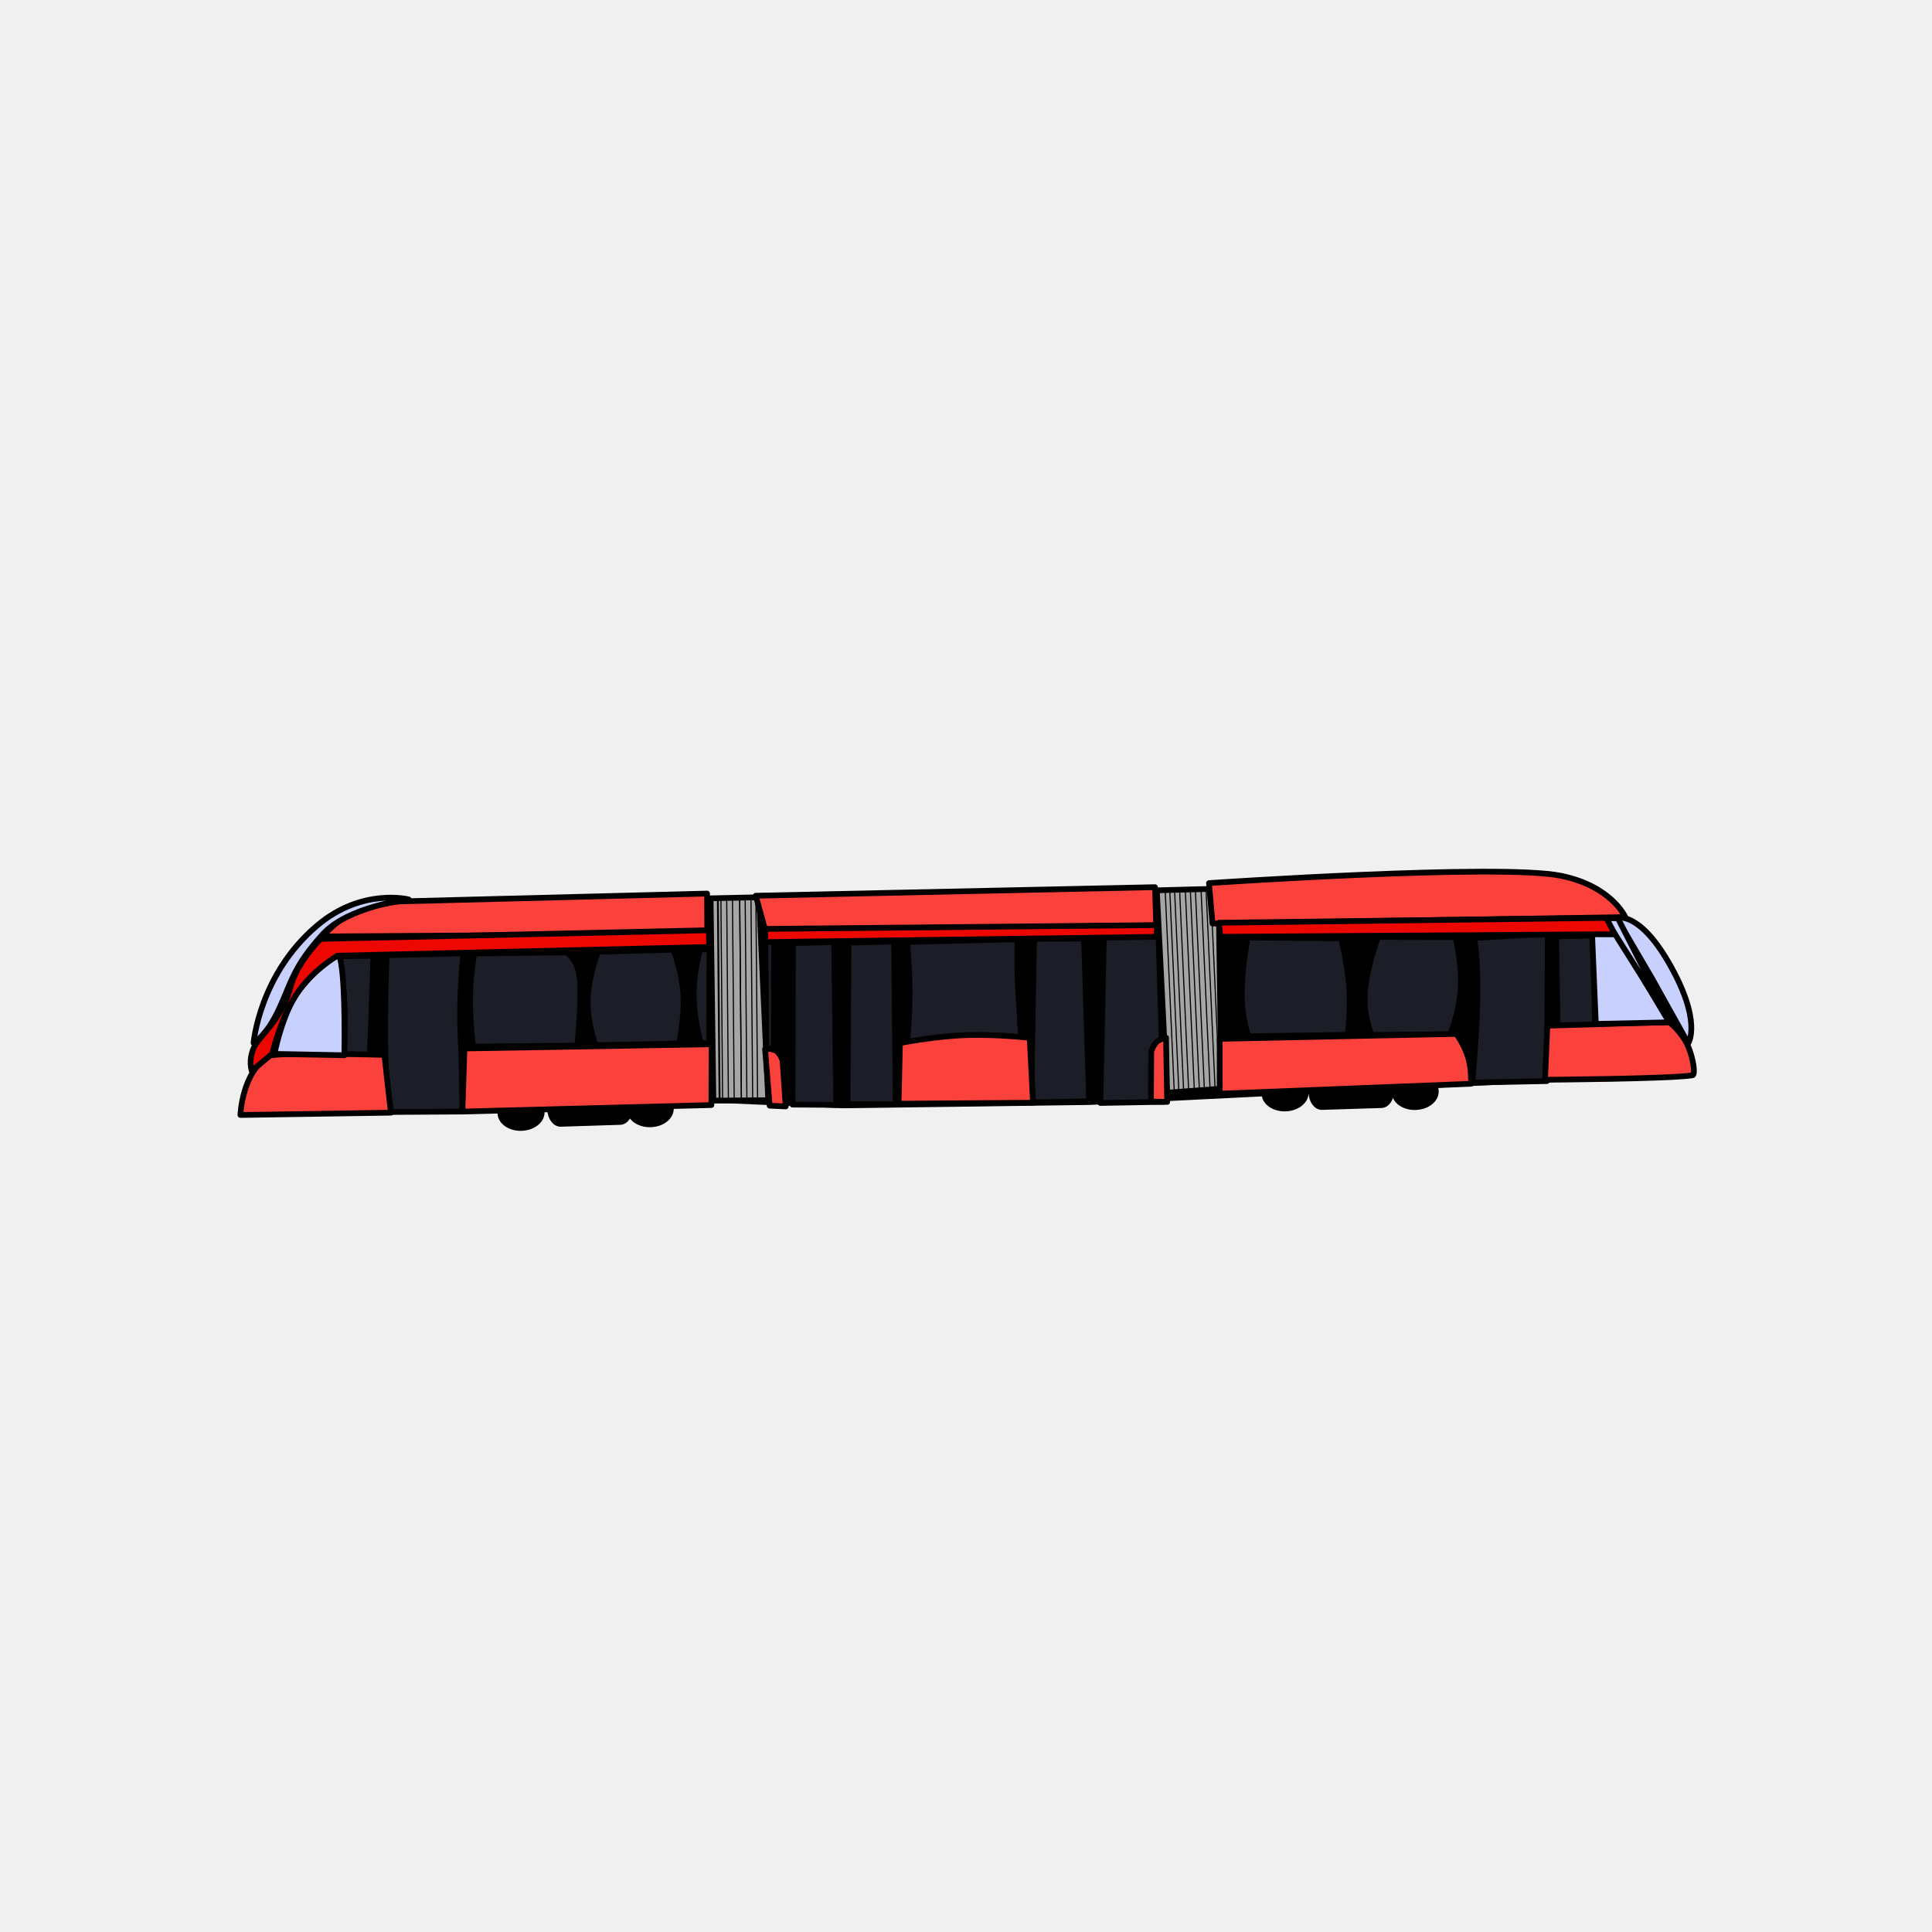
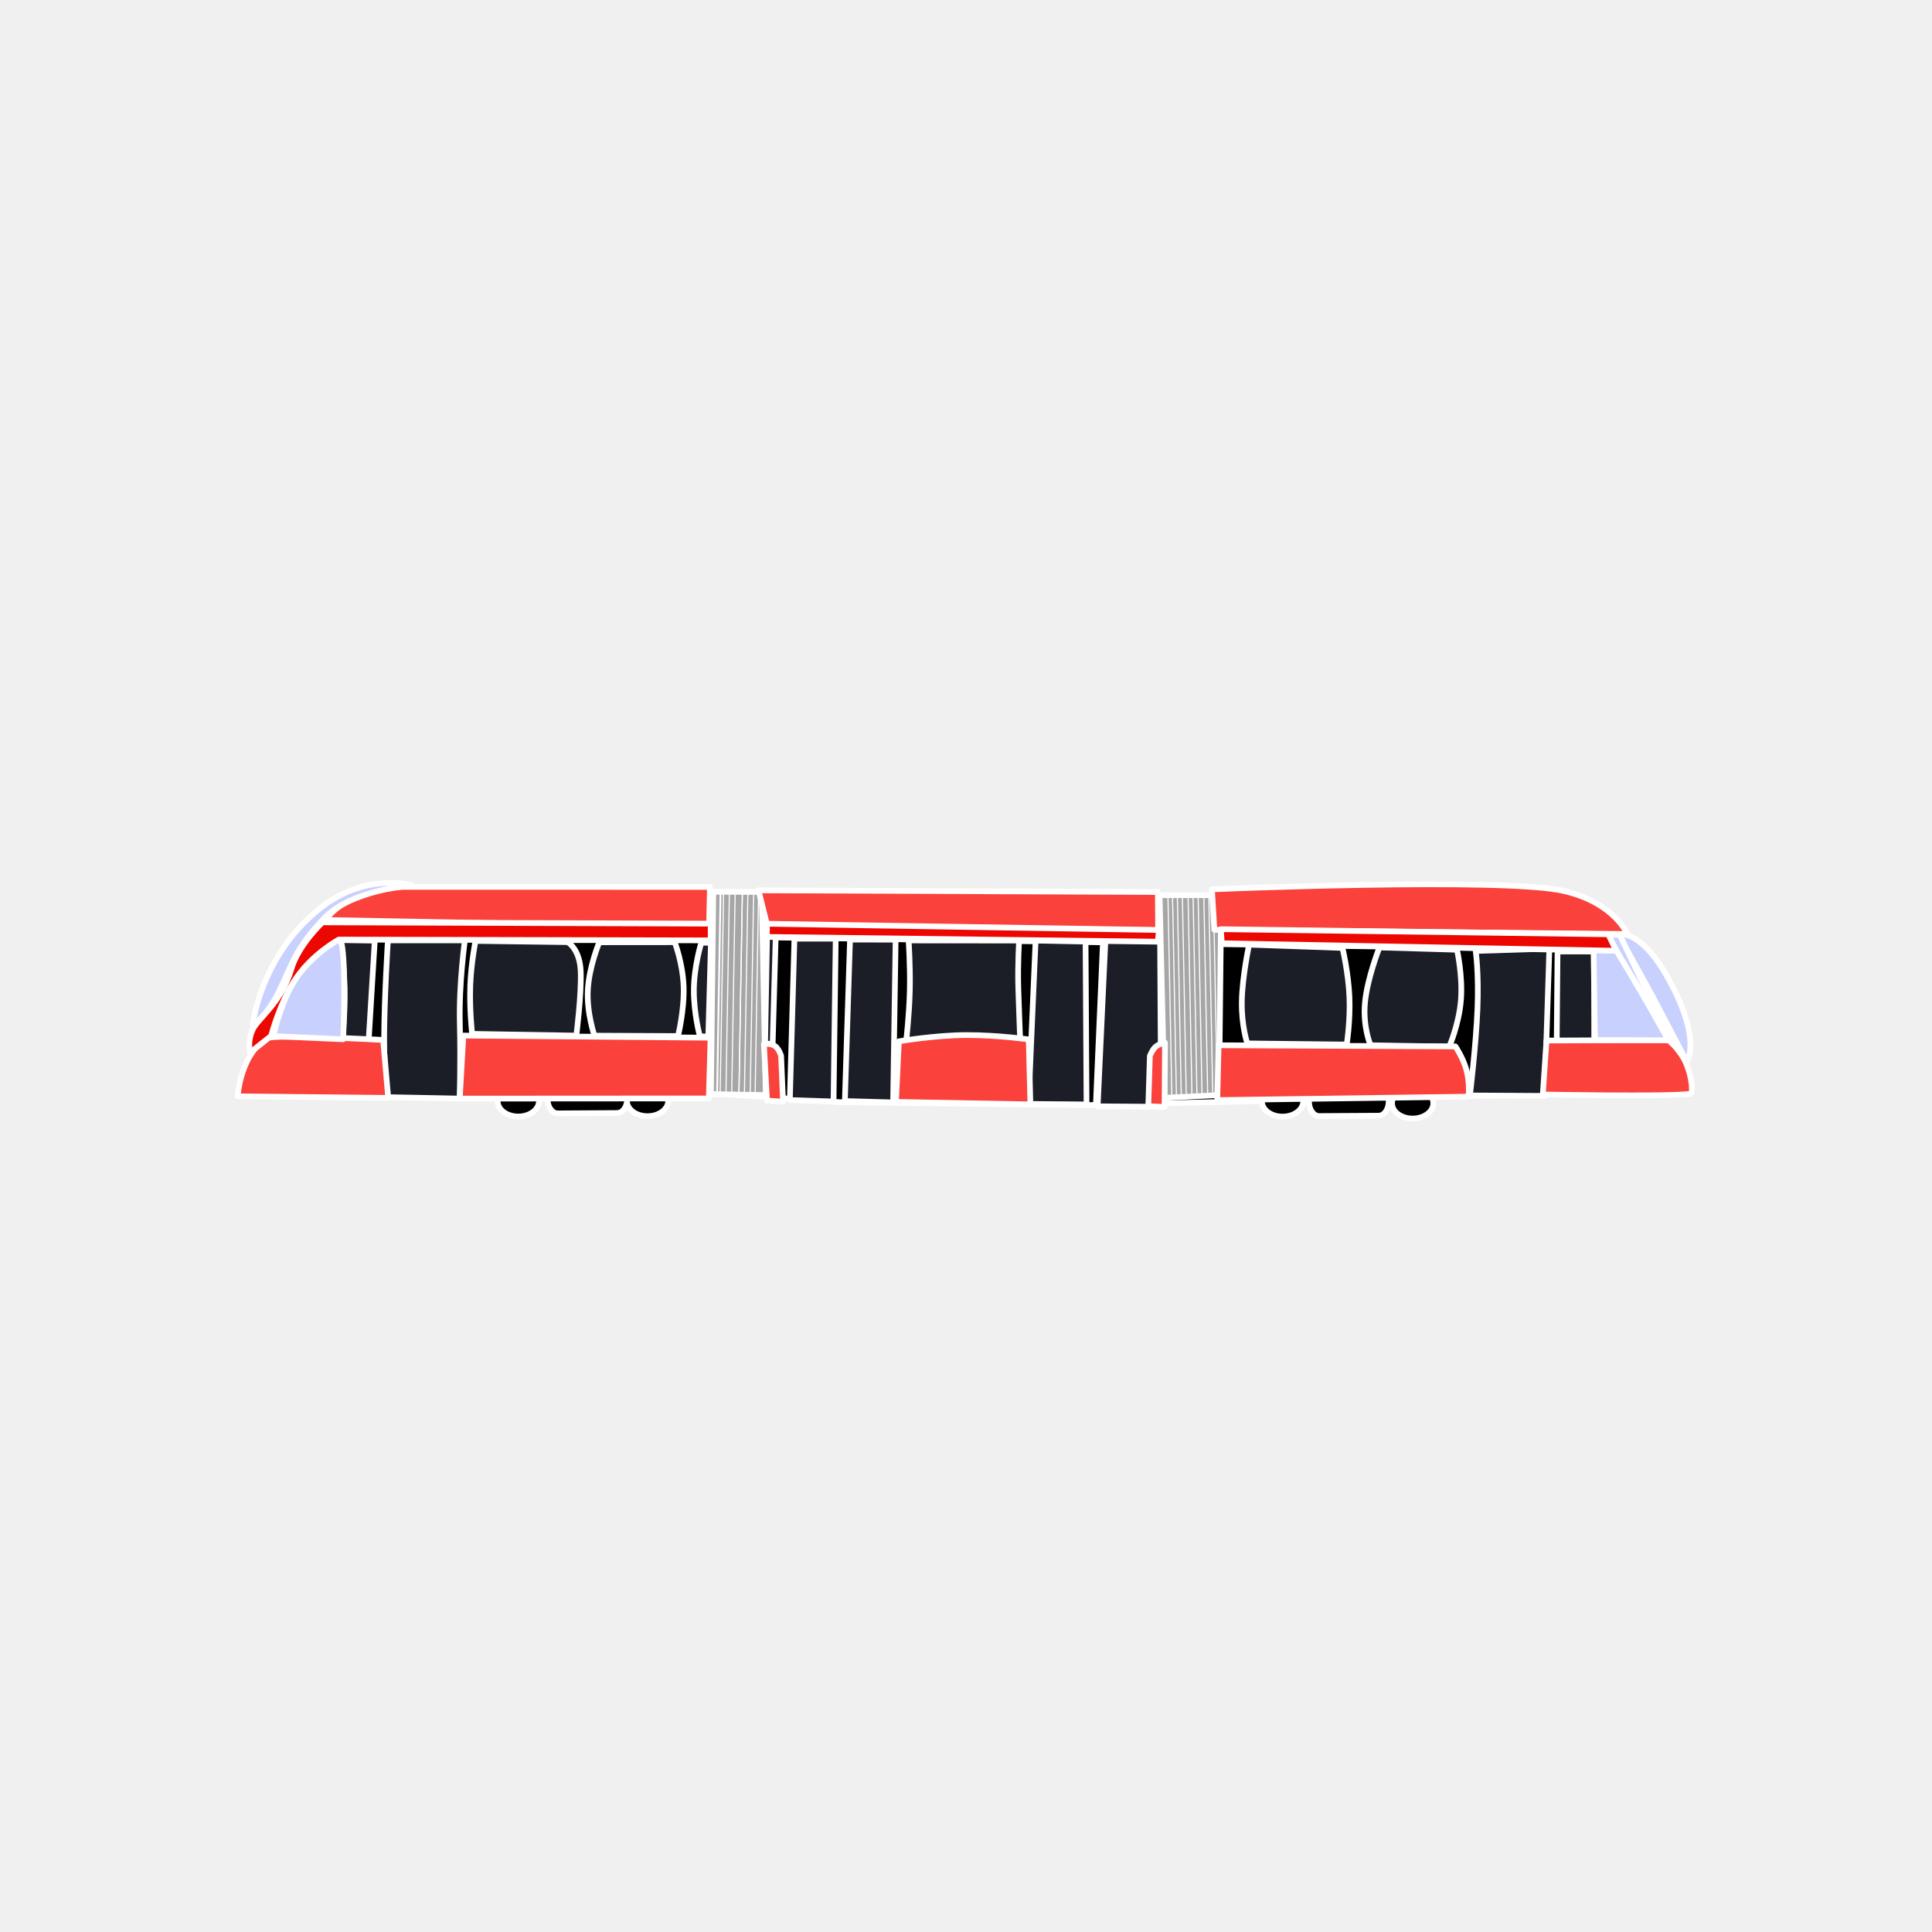
<svg xmlns="http://www.w3.org/2000/svg" xmlns:ns1="http://vectornator.io" height="100%" stroke-miterlimit="10" style="fill-rule:nonzero;clip-rule:evenodd;stroke-linecap:round;stroke-linejoin:round;" version="1.1" viewBox="0 0 1024 1024" width="100%" xml:space="preserve">
  <defs />
  <g id="레이어-8" ns1:layerName="레이어 8">
-     <path d="M178.675 501.957L182.377 574.33L446.468 585.89L577.175 584.126L849.921 570.635L842.17 494.9L178.675 501.957Z" fill="#000000" fill-rule="evenodd" opacity="1" stroke="#000000" stroke-linecap="round" stroke-linejoin="round" stroke-width="3.03" />
-     <path d="M265.218 590.086C265.077 585.609 269.861 581.824 275.904 581.633C281.947 581.442 286.961 584.917 287.102 589.394C287.244 593.872 282.46 597.657 276.417 597.848C270.373 598.039 265.36 594.564 265.218 590.086Z" fill="#000000" fill-rule="evenodd" opacity="1" stroke="#000000" stroke-linecap="round" stroke-linejoin="round" stroke-width="3.03" />
-     <path d="M333.697 588.158C333.556 583.68 338.34 579.896 344.383 579.705C350.426 579.514 355.44 582.988 355.581 587.466C355.723 591.944 350.939 595.728 344.896 595.919C338.852 596.11 333.839 592.635 333.697 588.158Z" fill="#000000" fill-rule="evenodd" opacity="1" stroke="#000000" stroke-linecap="round" stroke-linejoin="round" stroke-width="3.03" />
-     <path d="M670.178 579.771C670.037 575.293 674.821 571.509 680.864 571.318C686.907 571.127 691.921 574.602 692.062 579.079C692.204 583.557 687.42 587.341 681.376 587.532C675.333 587.723 670.32 584.248 670.178 579.771Z" fill="#000000" fill-rule="evenodd" opacity="1" stroke="#000000" stroke-linecap="round" stroke-linejoin="round" stroke-width="3.03" />
-     <path d="M739.134 579.036C738.993 574.558 743.777 570.774 749.82 570.583C755.863 570.392 760.877 573.866 761.018 578.344C761.16 582.822 756.375 586.606 750.332 586.797C744.289 586.988 739.276 583.513 739.134 579.036Z" fill="#000000" fill-rule="evenodd" opacity="1" stroke="#000000" stroke-linecap="round" stroke-linejoin="round" stroke-width="3.03" />
-     <path d="M700.257 571.547L731.72 570.553C734.691 570.459 737.207 573.783 737.339 577.978L737.339 577.978C737.472 582.173 735.171 585.65 732.2 585.744L700.737 586.739C697.766 586.832 695.25 583.508 695.117 579.313L695.117 579.313C694.984 575.118 697.285 571.641 700.257 571.547Z" fill="#000000" fill-rule="evenodd" opacity="1" stroke="#000000" stroke-linecap="round" stroke-linejoin="round" stroke-width="3.03" />
-     <path d="M296.762 580.465L328.225 579.471C331.196 579.377 333.712 582.701 333.845 586.896L333.845 586.896C333.977 591.091 331.676 594.568 328.705 594.662L297.242 595.657C294.271 595.75 291.755 592.426 291.622 588.231L291.622 588.231C291.49 584.036 293.791 580.559 296.762 580.465Z" fill="#000000" fill-rule="evenodd" opacity="1" stroke="#000000" stroke-linecap="round" stroke-linejoin="round" stroke-width="3.03" />
+     <path d="M179.509 493.411L181.356 565.855L445.065 584.173L575.774 585.755L848.777 579.252L842.967 503.343L179.509 493.411Z" fill="#000000" fill-rule="evenodd" opacity="1" stroke="#ffffff" stroke-linecap="round" stroke-linejoin="round" stroke-width="3.03" />
+     <path d="M263.767 583.727C263.741 579.247 268.62 575.586 274.666 575.55C280.712 575.514 285.635 579.116 285.662 583.595C285.689 588.075 280.809 591.736 274.763 591.772C268.717 591.808 263.794 588.206 263.767 583.727Z" fill="#000000" fill-rule="evenodd" opacity="1" stroke="#ffffff" stroke-linecap="round" stroke-linejoin="round" stroke-width="3.03" />
+     <path d="M332.273 583.552C332.247 579.072 337.126 575.411 343.172 575.375C349.218 575.339 354.141 578.941 354.168 583.421C354.195 587.901 349.315 591.561 343.269 591.598C337.223 591.634 332.3 588.032 332.273 583.552Z" fill="#000000" fill-rule="evenodd" opacity="1" stroke="#ffffff" stroke-linecap="round" stroke-linejoin="round" stroke-width="3.03" />
+     <path d="M668.859 583.783C668.832 579.303 673.711 575.642 679.757 575.606C685.803 575.57 690.726 579.172 690.753 583.652C690.78 588.131 685.901 591.792 679.855 591.828C673.809 591.865 668.886 588.262 668.859 583.783Z" fill="#000000" fill-rule="evenodd" opacity="1" stroke="#ffffff" stroke-linecap="round" stroke-linejoin="round" stroke-width="3.03" />
+     <path d="M737.811 584.813C737.784 580.334 742.664 576.673 748.71 576.636C754.756 576.6 759.679 580.202 759.705 584.682C759.732 589.162 754.853 592.823 748.807 592.859C742.761 592.895 737.838 589.293 737.811 584.813Z" fill="#000000" fill-rule="evenodd" opacity="1" stroke="#ffffff" stroke-linecap="round" stroke-linejoin="round" stroke-width="3.03" />
+     <path d="M699.138 576.332L730.616 576.143C733.588 576.125 736.019 579.513 736.044 583.71L736.044 583.71C736.069 587.907 733.679 591.324 730.707 591.342L699.229 591.531C696.256 591.548 693.826 588.16 693.801 583.963L693.801 583.963C693.776 579.766 696.165 576.35 699.138 576.332Z" fill="#000000" fill-rule="evenodd" opacity="1" stroke="#ffffff" stroke-linecap="round" stroke-linejoin="round" stroke-width="3.03" />
+     <path d="M295.547 574.916L327.025 574.728C329.998 574.71 332.428 578.098 332.453 582.295L332.453 582.295C332.478 586.492 330.089 589.909 327.116 589.926L295.638 590.115C292.666 590.133 290.235 586.745 290.21 582.548L290.21 582.548C290.185 578.351 292.575 574.934 295.547 574.916Z" fill="#000000" fill-rule="evenodd" opacity="1" stroke="#ffffff" stroke-linecap="round" stroke-linejoin="round" stroke-width="3.03" />
  </g>
  <g id="레이어-6" ns1:layerName="레이어 6">
-     <path d="M376.633 476.124L402.309 475.558L407.192 583.141L378.123 583.353L376.633 476.124Z" fill="#a6a6a6" fill-rule="evenodd" opacity="1" stroke="#000000" stroke-linecap="round" stroke-linejoin="round" stroke-width="3.03" />
-     <path d="M613.146 471.884L645.821 471.031L647.374 576.995L618.513 579.165L613.146 471.884Z" fill="#a6a6a6" fill-rule="evenodd" opacity="1" stroke="#000000" stroke-linecap="round" stroke-linejoin="round" stroke-width="3.03" />
-     <path d="M382.1 477.27L383.001 583.457" fill="#a6a6a6" fill-rule="evenodd" opacity="1" stroke="#000000" stroke-linecap="round" stroke-linejoin="round" stroke-width="0.597" />
-     <path d="M380.293 477.127L381.193 583.314" fill="#a6a6a6" fill-rule="evenodd" opacity="1" stroke="#000000" stroke-linecap="round" stroke-linejoin="round" stroke-width="0.597" />
-     <path d="M380.68 476.714L381.581 582.901" fill="#a6a6a6" fill-rule="evenodd" opacity="1" stroke="#000000" stroke-linecap="round" stroke-linejoin="round" stroke-width="0.597" />
-     <path d="M617.576 472.022L622.366 578.105" fill="#a6a6a6" fill-rule="evenodd" opacity="1" stroke="#000000" stroke-linecap="round" stroke-linejoin="round" stroke-width="0.597" />
-     <path d="M620.023 472.408L624.813 578.491" fill="#a6a6a6" fill-rule="evenodd" opacity="1" stroke="#000000" stroke-linecap="round" stroke-linejoin="round" stroke-width="0.597" />
-     <path d="M622.564 472.096L627.353 578.179" fill="#a6a6a6" fill-rule="evenodd" opacity="1" stroke="#000000" stroke-linecap="round" stroke-linejoin="round" stroke-width="0.597" />
-     <path d="M625.227 472.012L630.017 578.095" fill="#a6a6a6" fill-rule="evenodd" opacity="1" stroke="#000000" stroke-linecap="round" stroke-linejoin="round" stroke-width="0.597" />
-     <path d="M628.228 471.569L633.018 577.652" fill="#a6a6a6" fill-rule="evenodd" opacity="1" stroke="#000000" stroke-linecap="round" stroke-linejoin="round" stroke-width="0.597" />
-     <path d="M630.895 471.601L635.685 577.684" fill="#a6a6a6" fill-rule="evenodd" opacity="1" stroke="#000000" stroke-linecap="round" stroke-linejoin="round" stroke-width="0.597" />
-     <path d="M633.552 471.285L638.342 577.368" fill="#a6a6a6" fill-rule="evenodd" opacity="1" stroke="#000000" stroke-linecap="round" stroke-linejoin="round" stroke-width="0.597" />
-     <path d="M636.556 470.958L641.346 577.041" fill="#a6a6a6" fill-rule="evenodd" opacity="1" stroke="#000000" stroke-linecap="round" stroke-linejoin="round" stroke-width="0.597" />
-     <path d="M639.224 470.99L644.014 577.073" fill="#a6a6a6" fill-rule="evenodd" opacity="1" stroke="#000000" stroke-linecap="round" stroke-linejoin="round" stroke-width="0.597" />
-     <path d="M641.656 470.913L646.446 576.996" fill="#a6a6a6" fill-rule="evenodd" opacity="1" stroke="#000000" stroke-linecap="round" stroke-linejoin="round" stroke-width="0.597" />
-     <path d="M385.172 477.327L386.072 583.514" fill="#a6a6a6" fill-rule="evenodd" opacity="1" stroke="#000000" stroke-linecap="round" stroke-linejoin="round" stroke-width="0.597" />
-     <path d="M388.234 477.076L389.134 583.264" fill="#a6a6a6" fill-rule="evenodd" opacity="1" stroke="#000000" stroke-linecap="round" stroke-linejoin="round" stroke-width="0.597" />
-     <path d="M392.058 476.649L392.958 582.836" fill="#a6a6a6" fill-rule="evenodd" opacity="1" stroke="#000000" stroke-linecap="round" stroke-linejoin="round" stroke-width="0.597" />
-     <path d="M392.058 476.649L392.958 582.836" fill="#a6a6a6" fill-rule="evenodd" opacity="1" stroke="#000000" stroke-linecap="round" stroke-linejoin="round" stroke-width="0.597" />
-     <path d="M394.961 476.25L395.862 582.437" fill="#a6a6a6" fill-rule="evenodd" opacity="1" stroke="#000000" stroke-linecap="round" stroke-linejoin="round" stroke-width="0.597" />
-     <path d="M398.028 476.153L398.928 582.34" fill="#a6a6a6" fill-rule="evenodd" opacity="1" stroke="#000000" stroke-linecap="round" stroke-linejoin="round" stroke-width="0.597" />
-     <path d="M400.635 476.071L401.535 582.258" fill="#a6a6a6" fill-rule="evenodd" opacity="1" stroke="#000000" stroke-linecap="round" stroke-linejoin="round" stroke-width="0.597" />
+     <path d="M378.063 472.654L403.746 472.746L405.872 580.418L376.807 579.886L378.063 472.654Z" fill="#a6a6a6" fill-rule="evenodd" opacity="1" stroke="#ffffff" stroke-linecap="round" stroke-linejoin="round" stroke-width="3.03" />
+     <path d="M614.607 474.471L647.294 474.455L646.133 580.424L617.226 581.855L614.607 474.471Z" fill="#a6a6a6" fill-rule="evenodd" opacity="1" stroke="#ffffff" stroke-linecap="round" stroke-linejoin="round" stroke-width="3.03" />
+     <path d="M383.5 473.94L381.681 580.116" fill="#a6a6a6" fill-rule="evenodd" opacity="1" stroke="#ffffff" stroke-linecap="round" stroke-linejoin="round" stroke-width="0.597" />
+     <path d="M381.696 473.751L379.878 579.926" fill="#a6a6a6" fill-rule="evenodd" opacity="1" stroke="#ffffff" stroke-linecap="round" stroke-linejoin="round" stroke-width="0.597" />
+     <path d="M382.094 473.348L380.276 579.523" fill="#a6a6a6" fill-rule="evenodd" opacity="1" stroke="#ffffff" stroke-linecap="round" stroke-linejoin="round" stroke-width="0.597" />
+     <path d="M619.032 474.722L621.104 580.893" fill="#a6a6a6" fill-rule="evenodd" opacity="1" stroke="#ffffff" stroke-linecap="round" stroke-linejoin="round" stroke-width="0.597" />
+     <path d="M621.468 475.171L623.541 581.342" fill="#a6a6a6" fill-rule="evenodd" opacity="1" stroke="#ffffff" stroke-linecap="round" stroke-linejoin="round" stroke-width="0.597" />
+     <path d="M624.016 474.924L626.089 581.095" fill="#a6a6a6" fill-rule="evenodd" opacity="1" stroke="#ffffff" stroke-linecap="round" stroke-linejoin="round" stroke-width="0.597" />
+     <path d="M626.682 474.908L628.754 581.079" fill="#a6a6a6" fill-rule="evenodd" opacity="1" stroke="#ffffff" stroke-linecap="round" stroke-linejoin="round" stroke-width="0.597" />
+     <path d="M629.692 474.543L631.765 580.713" fill="#a6a6a6" fill-rule="evenodd" opacity="1" stroke="#ffffff" stroke-linecap="round" stroke-linejoin="round" stroke-width="0.597" />
+     <path d="M632.358 474.643L634.431 580.813" fill="#a6a6a6" fill-rule="evenodd" opacity="1" stroke="#ffffff" stroke-linecap="round" stroke-linejoin="round" stroke-width="0.597" />
+     <path d="M635.022 474.395L637.094 580.566" fill="#a6a6a6" fill-rule="evenodd" opacity="1" stroke="#ffffff" stroke-linecap="round" stroke-linejoin="round" stroke-width="0.597" />
+     <path d="M638.034 474.145L640.106 580.316" fill="#a6a6a6" fill-rule="evenodd" opacity="1" stroke="#ffffff" stroke-linecap="round" stroke-linejoin="round" stroke-width="0.597" />
+     <path d="M640.699 474.245L642.772 580.416" fill="#a6a6a6" fill-rule="evenodd" opacity="1" stroke="#ffffff" stroke-linecap="round" stroke-linejoin="round" stroke-width="0.597" />
+     <path d="M643.133 474.23L645.205 580.401" fill="#a6a6a6" fill-rule="evenodd" opacity="1" stroke="#ffffff" stroke-linecap="round" stroke-linejoin="round" stroke-width="0.597" />
+     <path d="M386.569 474.075L384.75 580.251" fill="#a6a6a6" fill-rule="evenodd" opacity="1" stroke="#ffffff" stroke-linecap="round" stroke-linejoin="round" stroke-width="0.597" />
+     <path d="M389.636 473.903L387.817 580.079" fill="#a6a6a6" fill-rule="evenodd" opacity="1" stroke="#ffffff" stroke-linecap="round" stroke-linejoin="round" stroke-width="0.597" />
+     <path d="M393.469 473.574L391.651 579.749" fill="#a6a6a6" fill-rule="evenodd" opacity="1" stroke="#ffffff" stroke-linecap="round" stroke-linejoin="round" stroke-width="0.597" />
+     <path d="M393.469 473.574L391.651 579.749" fill="#a6a6a6" fill-rule="evenodd" opacity="1" stroke="#ffffff" stroke-linecap="round" stroke-linejoin="round" stroke-width="0.597" />
+     <path d="M396.382 473.249L394.564 579.425" fill="#a6a6a6" fill-rule="evenodd" opacity="1" stroke="#ffffff" stroke-linecap="round" stroke-linejoin="round" stroke-width="0.597" />
+     <path d="M399.451 473.231L397.632 579.406" fill="#a6a6a6" fill-rule="evenodd" opacity="1" stroke="#ffffff" stroke-linecap="round" stroke-linejoin="round" stroke-width="0.597" />
+     <path d="M402.059 473.215L400.24 579.391" fill="#a6a6a6" fill-rule="evenodd" opacity="1" stroke="#ffffff" stroke-linecap="round" stroke-linejoin="round" stroke-width="0.597" />
  </g>
  <g id="레이어-7" ns1:layerName="레이어 7">
-     <path d="M179.707 506.798C179.707 506.798 181.975 519.409 182.619 532.46C183.262 545.511 182.088 559.486 182.088 559.486L196.049 559.628L197.93 506.604L179.707 506.798Z" fill="#1c1e27" fill-rule="evenodd" opacity="1" stroke="#000000" stroke-linecap="round" stroke-linejoin="round" stroke-width="3.03" />
-     <path d="M204.884 506.297C204.884 506.297 203.748 536.832 204.218 557.603C204.688 578.374 206.763 589.381 206.763 589.381L245.019 589.148C245.019 589.148 245.181 570.392 244.123 549.445C243.037 527.967 245.676 505.255 245.676 505.255L204.884 506.297Z" fill="#1c1e27" fill-rule="evenodd" opacity="1" stroke="#000000" stroke-linecap="round" stroke-linejoin="round" stroke-width="3.03" />
-     <path d="M251.304 505.39C251.304 505.39 249.271 516.921 249.135 529.247C248.999 541.573 250.76 554.694 250.76 554.694L306.024 554.202C306.024 554.202 308.236 532.323 307.468 520.181C306.7 508.039 300.153 504.782 300.153 504.782L251.304 505.39Z" fill="#1c1e27" fill-rule="evenodd" opacity="1" stroke="#000000" stroke-linecap="round" stroke-linejoin="round" stroke-width="3.03" />
-     <path d="M316.902 504.424C316.902 504.424 311.813 517.494 311.495 529.884C311.176 542.275 315.628 553.985 315.628 553.985L359.885 553.067C359.885 553.067 362.954 539.199 362.2 526.773C361.447 514.348 356.87 503.365 356.87 503.365L316.902 504.424Z" fill="#1c1e27" fill-rule="evenodd" opacity="1" stroke="#000000" stroke-linecap="round" stroke-linejoin="round" stroke-width="3.03" />
-     <path d="M376.073 503.211L370.978 503.23C370.978 503.23 367.377 516.014 367.669 528.602C367.96 541.19 371.486 552.895 371.486 552.895L375.947 552.966L376.073 503.211Z" fill="#1c1e27" fill-rule="evenodd" opacity="1" stroke="#000000" stroke-linecap="round" stroke-linejoin="round" stroke-width="3.03" />
-     <path d="M406.14 555.964L405.726 499.167L410.308 499.148L410.154 555.837L406.14 555.964Z" fill="#1c1e27" fill-rule="evenodd" opacity="1" stroke="#000000" stroke-linecap="round" stroke-linejoin="round" stroke-width="3.03" />
-     <path d="M420.256 499.862L420.016 585.463L443.19 585.606L442.135 499.33L420.256 499.862Z" fill="#1c1e27" fill-rule="evenodd" opacity="1" stroke="#000000" stroke-linecap="round" stroke-linejoin="round" stroke-width="3.03" />
-     <path d="M449.727 499.617L449.179 585.228L474.771 585.295L473.89 499.013L449.727 499.617Z" fill="#1c1e27" fill-rule="evenodd" opacity="1" stroke="#000000" stroke-linecap="round" stroke-linejoin="round" stroke-width="3.03" />
-     <path d="M480.89 552.156L541.258 550.754C541.258 550.754 540.257 536.007 539.55 523.127C538.843 510.246 539.344 497.814 539.344 497.814L480.765 499.263C480.765 499.263 482.065 512.44 482.097 525.663C482.128 538.886 480.89 552.156 480.89 552.156Z" fill="#1c1e27" fill-rule="evenodd" opacity="1" stroke="#000000" stroke-linecap="round" stroke-linejoin="round" stroke-width="3.03" />
-     <path d="M548.062 497.604L546.524 584.267L577.283 583.74L574.554 497.463L548.062 497.604Z" fill="#1c1e27" fill-rule="evenodd" opacity="1" stroke="#000000" stroke-linecap="round" stroke-linejoin="round" stroke-width="3.03" />
-     <path d="M583.772 497.218L582.234 583.88L612.994 583.354L610.265 497.077L583.772 497.218Z" fill="#1c1e27" fill-rule="evenodd" opacity="1" stroke="#000000" stroke-linecap="round" stroke-linejoin="round" stroke-width="3.03" />
-     <path d="M585.066 495.774L583.198 584.591L616.819 583.985L614.023 495.573L585.066 495.774Z" fill="#1c1e27" fill-rule="evenodd" opacity="1" stroke="#000000" stroke-linecap="round" stroke-linejoin="round" stroke-width="3.03" />
-     <path d="M661.245 496.875C661.245 496.875 658.049 513.927 658.149 527.019C658.249 540.111 661.647 549.242 661.647 549.242L714.315 548.481C714.315 548.481 715.992 535.877 715.106 523.092C714.22 510.306 710.77 497.339 710.77 497.339L661.245 496.875Z" fill="#1c1e27" fill-rule="evenodd" opacity="1" stroke="#000000" stroke-linecap="round" stroke-linejoin="round" stroke-width="3.03" />
-     <path d="M730.333 496.585C730.333 496.585 724.256 513.165 723.417 526.156C722.578 539.147 726.977 548.549 726.977 548.549L768.693 548.178C768.693 548.178 773.535 536.211 774.229 523.351C774.924 510.491 771.47 496.738 771.47 496.738L730.333 496.585Z" fill="#1c1e27" fill-rule="evenodd" opacity="1" stroke="#000000" stroke-linecap="round" stroke-linejoin="round" stroke-width="3.03" />
-     <path d="M781.387 497.133C781.387 497.133 783.389 508.652 783.116 527.816C782.843 546.98 780.294 573.788 780.294 573.788L819.876 573.003L820.39 494.898L781.387 497.133Z" fill="#1c1e27" fill-rule="evenodd" opacity="1" stroke="#000000" stroke-linecap="round" stroke-linejoin="round" stroke-width="3.03" />
-     <path d="M824.761 496.314L825.551 544.191L845.418 543.609L844.233 495.837L824.761 496.314Z" fill="#1c1e27" fill-rule="evenodd" opacity="1" stroke="#000000" stroke-linecap="round" stroke-linejoin="round" stroke-width="3.03" />
+     <path d="M180.416 498.276C180.416 498.276 182.361 510.942 182.67 524.005C182.979 537.068 181.448 551.008 181.448 551.008L195.4 551.507L198.638 498.549L180.416 498.276Z" fill="#1c1e27" fill-rule="evenodd" opacity="1" stroke="#ffffff" stroke-linecap="round" stroke-linejoin="round" stroke-width="3.03" />
+     <path d="M205.598 498.42C205.598 498.42 203.681 528.916 203.619 549.693C203.557 570.469 205.349 581.525 205.349 581.525L243.598 582.271C243.598 582.271 244.241 563.526 243.719 542.559C243.184 521.06 246.404 498.423 246.404 498.423L205.598 498.42Z" fill="#1c1e27" fill-rule="evenodd" opacity="1" stroke="#ffffff" stroke-linecap="round" stroke-linejoin="round" stroke-width="3.03" />
+     <path d="M252.026 498.702C252.026 498.702 249.698 510.177 249.247 522.495C248.796 534.814 250.22 547.976 250.22 547.976L305.478 548.899C305.478 548.899 308.25 527.083 307.793 514.926C307.336 502.769 300.875 499.345 300.875 499.345L252.026 498.702Z" fill="#1c1e27" fill-rule="evenodd" opacity="1" stroke="#ffffff" stroke-linecap="round" stroke-linejoin="round" stroke-width="3.03" />
+     <path d="M317.627 499.416C317.627 499.416 312.206 512.351 311.57 524.729C310.934 537.107 315.085 548.928 315.085 548.928L359.351 549.143C359.351 549.143 362.774 535.358 362.339 522.918C361.903 510.477 357.609 499.381 357.609 499.381L317.627 499.416Z" fill="#1c1e27" fill-rule="evenodd" opacity="1" stroke="#ffffff" stroke-linecap="round" stroke-linejoin="round" stroke-width="3.03" />
+     <path d="M376.81 499.718L371.716 499.607C371.716 499.607 367.789 512.295 367.758 524.886C367.728 537.477 370.953 549.268 370.953 549.268L375.41 549.454L376.81 499.718Z" fill="#1c1e27" fill-rule="evenodd" opacity="1" stroke="#ffffff" stroke-linecap="round" stroke-linejoin="round" stroke-width="3.03" />
+     <path d="M405.517 553.223L406.557 496.434L411.138 496.533L409.532 553.199L405.517 553.223Z" fill="#1c1e27" fill-rule="evenodd" opacity="1" stroke="#ffffff" stroke-linecap="round" stroke-linejoin="round" stroke-width="3.03" />
+     <path d="M421.064 497.501L418.632 583.068L441.796 583.804L442.95 497.529L421.064 497.501Z" fill="#1c1e27" fill-rule="evenodd" opacity="1" stroke="#ffffff" stroke-linecap="round" stroke-linejoin="round" stroke-width="3.03" />
+     <path d="M450.532 498.011L447.792 583.579L473.374 584.302L474.703 498.026L450.532 498.011Z" fill="#1c1e27" fill-rule="evenodd" opacity="1" stroke="#ffffff" stroke-linecap="round" stroke-linejoin="round" stroke-width="3.03" />
+     <path d="M480.34 551.331L540.724 551.475C540.724 551.475 540.1 536.707 539.724 523.813C539.347 510.918 540.166 498.503 540.166 498.503L481.569 498.452C481.569 498.452 482.531 511.657 482.224 524.877C481.917 538.097 480.34 551.331 480.34 551.331Z" fill="#1c1e27" fill-rule="evenodd" opacity="1" stroke="#ffffff" stroke-linecap="round" stroke-linejoin="round" stroke-width="3.03" />
+     <path d="M548.886 498.516L545.13 585.111L575.893 585.372L575.373 499.054L548.886 498.516Z" fill="#1c1e27" fill-rule="evenodd" opacity="1" stroke="#ffffff" stroke-linecap="round" stroke-linejoin="round" stroke-width="3.03" />
+     <path d="M584.595 499.044L580.838 585.639L611.601 585.9L611.082 499.582L584.595 499.044Z" fill="#1c1e27" fill-rule="evenodd" opacity="1" stroke="#ffffff" stroke-linecap="round" stroke-linejoin="round" stroke-width="3.03" />
+     <path d="M585.925 497.634L581.783 586.375L615.41 586.63L614.877 498.175L585.925 497.634Z" fill="#1c1e27" fill-rule="evenodd" opacity="1" stroke="#ffffff" stroke-linecap="round" stroke-linejoin="round" stroke-width="3.03" />
+     <path d="M662.051 500.685C662.051 500.685 658.419 517.65 658.184 530.74C657.949 543.83 661.112 553.045 661.112 553.045L713.782 553.633C713.782 553.633 715.781 541.076 715.223 528.272C714.664 515.468 711.548 502.417 711.548 502.417L662.051 500.685Z" fill="#1c1e27" fill-rule="evenodd" opacity="1" stroke="#ffffff" stroke-linecap="round" stroke-linejoin="round" stroke-width="3.03" />
+     <path d="M731.123 502.165C731.123 502.165 724.624 518.584 723.452 531.549C722.281 544.514 726.438 554.025 726.438 554.025L768.15 554.722C768.15 554.722 773.297 542.883 774.32 530.046C775.344 517.208 772.243 503.371 772.243 503.371L731.123 502.165Z" fill="#1c1e27" fill-rule="evenodd" opacity="1" stroke="#ffffff" stroke-linecap="round" stroke-linejoin="round" stroke-width="3.03" />
+     <path d="M782.147 504.019C782.147 504.019 783.854 515.585 783.09 534.736C782.326 553.887 779.092 580.622 779.092 580.622L818.68 580.85L821.195 502.784L782.147 504.019Z" fill="#1c1e27" fill-rule="evenodd" opacity="1" stroke="#ffffff" stroke-linecap="round" stroke-linejoin="round" stroke-width="3.03" />
+     <path d="M825.528 504.311L825.091 552.193L844.967 552.119L845.006 504.333L825.528 504.311Z" fill="#1c1e27" fill-rule="evenodd" opacity="1" stroke="#ffffff" stroke-linecap="round" stroke-linejoin="round" stroke-width="3.03" />
  </g>
  <g id="레이어-3" ns1:layerName="레이어 3">
-     <path d="M127.428 590.964C127.428 590.964 128.14 568.599 142.283 559.759C145.967 557.456 203.733 559.117 203.733 559.117L207.184 589.743L127.428 590.964Z" fill="#fa413c" fill-rule="evenodd" opacity="1" stroke="#000000" stroke-linecap="round" stroke-linejoin="round" stroke-width="3.03" />
-     <path d="M246.155 555.712L245.094 589.157L377.055 585.7L377.171 553.491L246.155 555.712Z" fill="#fa413c" fill-rule="evenodd" opacity="1" stroke="#000000" stroke-linecap="round" stroke-linejoin="round" stroke-width="3.03" />
-     <path d="M405.497 556.027L407.924 586.029L416.443 586.427L414.783 562.141C414.783 562.141 413.585 558.409 411.406 557.002C409.227 555.596 405.497 556.027 405.497 556.027Z" fill="#fa413c" fill-rule="evenodd" opacity="1" stroke="#000000" stroke-linecap="round" stroke-linejoin="round" stroke-width="3.03" />
-     <path d="M476.26 584.991L476.993 552.842C476.993 552.842 496.403 549.056 512.815 548.615C529.228 548.173 545.775 550.073 545.775 550.073L547.527 584.472L476.26 584.991Z" fill="#fa413c" fill-rule="evenodd" opacity="1" stroke="#000000" stroke-linecap="round" stroke-linejoin="round" stroke-width="3.03" />
-     <path d="M618.021 549.975L618.644 584.02L610.027 583.839L610.169 557.247C610.169 557.247 611.419 553.658 613.24 552.108C615.06 550.559 618.021 549.975 618.021 549.975Z" fill="#fa413c" fill-rule="evenodd" opacity="1" stroke="#000000" stroke-linecap="round" stroke-linejoin="round" stroke-width="3.03" />
-     <path d="M646.492 579.67L646.456 550.597L771.932 547.993C771.932 547.993 776.156 553.848 778.141 560.455C780.127 567.063 779.597 574.426 779.597 574.426L646.492 579.67Z" fill="#fa413c" fill-rule="evenodd" opacity="1" stroke="#000000" stroke-linecap="round" stroke-linejoin="round" stroke-width="3.03" />
-     <path d="M818.896 572.286L820.11 543.646L884.771 541.709C884.771 541.709 891.336 547.016 894.468 553.962C897.601 560.907 898.684 569.658 897.103 569.92C885.43 571.853 818.896 572.286 818.896 572.286Z" fill="#fa413c" fill-rule="evenodd" opacity="1" stroke="#000000" stroke-linecap="round" stroke-linejoin="round" stroke-width="3.03" />
-     <path d="M171.286 496.329C171.286 496.329 176.78 488.6 186.931 483.958C197.082 479.316 211.889 477.762 211.889 477.762L374.772 473.606L374.867 494.981L171.286 496.329Z" fill="#fa413c" fill-rule="evenodd" opacity="1" stroke="#000000" stroke-linecap="round" stroke-linejoin="round" stroke-width="3.03" />
-     <path d="M400.573 474.752L405.596 493.013L612.842 490.445L612.173 470.217L400.573 474.752Z" fill="#fa413c" fill-rule="evenodd" opacity="1" stroke="#000000" stroke-linecap="round" stroke-linejoin="round" stroke-width="3.03" />
-     <path d="M640.787 468.066L642.666 489.498L861.446 486.099C861.446 486.099 854.305 469.679 827.299 464.171C794.984 457.579 640.787 468.066 640.787 468.066Z" fill="#fa413c" fill-rule="evenodd" opacity="1" stroke="#000000" stroke-linecap="round" stroke-linejoin="round" stroke-width="3.03" />
+     <path d="M126 581.076C126 581.076 127.284 558.737 141.648 550.261C145.39 548.054 203.095 551.193 203.095 551.193L205.761 581.898L126 581.076Z" fill="#fa413c" fill-rule="evenodd" opacity="1" stroke="#ffffff" stroke-linecap="round" stroke-linejoin="round" stroke-width="3.03" />
+     <path d="M245.59 548.876L243.674 582.283L375.68 582.205L376.621 550.01L245.59 548.876Z" fill="#fa413c" fill-rule="evenodd" opacity="1" stroke="#ffffff" stroke-linecap="round" stroke-linejoin="round" stroke-width="3.03" />
+     <path d="M404.873 553.27L406.53 583.325L415.037 583.941L413.998 559.62C413.998 559.62 412.897 555.859 410.754 554.397C408.612 552.934 404.873 553.27 404.873 553.27Z" fill="#fa413c" fill-rule="evenodd" opacity="1" stroke="#ffffff" stroke-linecap="round" stroke-linejoin="round" stroke-width="3.03" />
+     <path d="M474.87 584.037L476.426 551.916C476.426 551.916 495.927 548.629 512.345 548.608C528.763 548.587 545.257 550.91 545.257 550.91L546.127 585.342L474.87 584.037Z" fill="#fa413c" fill-rule="evenodd" opacity="1" stroke="#ffffff" stroke-linecap="round" stroke-linejoin="round" stroke-width="3.03" />
+     <path d="M617.481 552.661L617.232 586.711L608.624 586.309L609.446 559.73C609.446 559.73 610.787 556.174 612.647 554.671C614.506 553.169 617.481 552.661 617.481 552.661Z" fill="#fa413c" fill-rule="evenodd" opacity="1" stroke="#ffffff" stroke-linecap="round" stroke-linejoin="round" stroke-width="3.03" />
+     <path d="M645.183 583.075L645.892 554.011L771.393 554.621C771.393 554.621 775.465 560.582 777.281 567.238C779.097 573.894 778.378 581.241 778.378 581.241L645.183 583.075Z" fill="#fa413c" fill-rule="evenodd" opacity="1" stroke="#ffffff" stroke-linecap="round" stroke-linejoin="round" stroke-width="3.03" />
+     <path d="M817.72 580.107L819.666 551.509L884.356 551.227C884.356 551.227 890.782 556.701 893.736 563.724C896.69 570.748 897.548 579.523 895.961 579.745C884.242 581.379 817.72 580.107 817.72 580.107Z" fill="#fa413c" fill-rule="evenodd" opacity="1" stroke="#ffffff" stroke-linecap="round" stroke-linejoin="round" stroke-width="3.03" />
+     <path d="M172.266 487.595C172.266 487.595 177.957 480.009 188.223 475.629C198.49 471.248 213.332 470.073 213.332 470.073L376.267 470.09L375.815 491.46L172.266 487.595Z" fill="#fa413c" fill-rule="evenodd" opacity="1" stroke="#ffffff" stroke-linecap="round" stroke-linejoin="round" stroke-width="3.03" />
+     <path d="M402.03 471.895L406.585 490.279L613.828 493.019L613.677 472.78L402.03 471.895Z" fill="#fa413c" fill-rule="evenodd" opacity="1" stroke="#ffffff" stroke-linecap="round" stroke-linejoin="round" stroke-width="3.03" />
+     <path d="M642.337 471.362L643.667 492.835L862.462 495.038C862.462 495.038 855.744 478.441 828.888 472.243C796.752 464.826 642.337 471.362 642.337 471.362Z" fill="#fa413c" fill-rule="evenodd" opacity="1" stroke="#ffffff" stroke-linecap="round" stroke-linejoin="round" stroke-width="3.03" />
  </g>
+   <g id="레이어-1" ns1:layerName="레이어 1" />
  <g id="레이어-4" ns1:layerName="레이어 4">
-     <path d="M134.397 552.801C134.397 552.801 137.443 516.378 168.23 490.442C192.036 470.386 216.63 476.716 216.63 476.716C216.63 476.716 184.667 480.189 171.058 495.172C155.704 512.076 154.653 520.038 147.954 534.62C141.256 549.202 134.397 552.801 134.397 552.801Z" fill="#c8d0fe" fill-rule="evenodd" opacity="1" stroke="#000000" stroke-linecap="round" stroke-linejoin="round" stroke-width="3.03" />
-     <path d="M145.484 558.592C145.484 558.592 148.681 541.378 155.869 528.956C163.056 516.535 178.385 505.703 178.385 505.703C178.385 505.703 179.802 504.952 180.767 510.412C183.214 524.264 182.513 559.301 182.513 559.301L145.484 558.592Z" fill="#c8d0fe" fill-rule="evenodd" opacity="1" stroke="#000000" stroke-linecap="round" stroke-linejoin="round" stroke-width="3.03" />
-     <path d="M894.79 552.989C894.79 552.989 902.62 541.448 884.2 509.784C868.344 482.525 856.831 486.486 856.831 486.486L875.735 518.77L894.79 552.989Z" fill="#c8d0fe" fill-rule="evenodd" opacity="1" stroke="#000000" stroke-linecap="round" stroke-linejoin="round" stroke-width="3.03" />
-     <path d="M843.828 494.877L856.816 495.139L884.733 541.85L845.82 542.695L843.828 494.877Z" fill="#c8d0fe" fill-rule="evenodd" opacity="1" stroke="#000000" stroke-linecap="round" stroke-linejoin="round" stroke-width="3.03" />
-     <path d="M850.684 486.68L886.213 543.053L857.509 486.657L850.684 486.68Z" fill="#c8d0fe" fill-rule="evenodd" opacity="1" stroke="#000000" stroke-linecap="round" stroke-linejoin="round" stroke-width="3.03" />
+     <path d="M133.944 543.104C133.944 543.104 137.921 506.771 169.362 481.631C193.673 462.192 218.098 469.149 218.098 469.149C218.098 469.149 186.056 471.803 172.068 486.433C156.286 502.938 155.031 510.871 147.962 525.276C140.893 539.682 133.944 543.104 133.944 543.104Z" fill="#c8d0fe" fill-rule="evenodd" opacity="1" stroke="#ffffff" stroke-linecap="round" stroke-linejoin="round" stroke-width="3.03" />
+     <path d="M144.878 549.177C144.878 549.177 148.515 532.051 156.019 519.817C163.522 507.584 179.123 497.148 179.123 497.148C179.123 497.148 180.559 496.433 181.383 501.916C183.475 515.827 181.877 550.834 181.877 550.834L144.878 549.177Z" fill="#c8d0fe" fill-rule="evenodd" opacity="1" stroke="#ffffff" stroke-linecap="round" stroke-linejoin="round" stroke-width="3.03" />
+     <path d="M894.083 562.76C894.083 562.76 902.205 551.424 884.603 519.298C869.449 491.642 857.839 495.307 857.839 495.307L875.91 528.065L894.083 562.76Z" fill="#c8d0fe" fill-rule="evenodd" opacity="1" stroke="#ffffff" stroke-linecap="round" stroke-linejoin="round" stroke-width="3.03" />
+     <path d="M844.625 503.363L857.602 503.958L884.314 551.367L845.392 551.216L844.625 503.363Z" fill="#c8d0fe" fill-rule="evenodd" opacity="1" stroke="#ffffff" stroke-linecap="round" stroke-linejoin="round" stroke-width="3.03" />
+     <path d="M851.689 495.344L885.763 552.608L858.513 495.495L851.689 495.344Z" fill="#c8d0fe" fill-rule="evenodd" opacity="1" stroke="#ffffff" stroke-linecap="round" stroke-linejoin="round" stroke-width="3.03" />
  </g>
  <g id="레이어-5" ns1:layerName="레이어 5">
-     <path d="M133.441 567.59C133.441 567.59 131.458 562.207 134.569 555.203C137.178 549.331 149.294 540.783 154.157 522.621C157.582 509.827 169.97 497.627 169.97 497.627L375.701 493.046L375.882 501.918L178.851 506.544C178.851 506.544 165.81 513.956 157.174 526.941C148.539 539.925 144.309 558.481 144.309 558.481L133.441 567.59Z" fill="#ec0701" fill-rule="evenodd" opacity="1" stroke="#000000" stroke-linecap="round" stroke-linejoin="round" stroke-width="3.03" />
-     <path d="M405.51 492.339L405.636 499.323L612.833 496.542L613.311 490.338L405.51 492.339Z" fill="#ec0701" fill-rule="evenodd" opacity="1" stroke="#000000" stroke-linecap="round" stroke-linejoin="round" stroke-width="3.03" />
-     <path d="M646.761 496.515L855.842 495.134L851.409 486.501L646.059 489.068L646.761 496.515Z" fill="#ec0701" fill-rule="evenodd" opacity="1" stroke="#000000" stroke-linecap="round" stroke-linejoin="round" stroke-width="3.03" />
+     <path d="M132.609 557.864C132.609 557.864 130.765 552.432 134.054 545.51C136.812 539.706 149.144 531.471 154.47 513.44C158.221 500.738 170.917 488.86 170.917 488.86L376.698 489.547L376.652 498.421L179.568 498.001C179.568 498.001 166.341 505.076 157.375 517.835C148.41 530.594 143.707 549.036 143.707 549.036L132.609 557.864Z" fill="#ec0701" fill-rule="evenodd" opacity="1" stroke="#ffffff" stroke-linecap="round" stroke-linejoin="round" stroke-width="3.03" />
+     <path d="M406.516 489.603L406.463 496.588L613.663 499.113L614.299 492.923L406.516 489.603Z" fill="#ec0701" fill-rule="evenodd" opacity="1" stroke="#ffffff" stroke-linecap="round" stroke-linejoin="round" stroke-width="3.03" />
+     <path d="M647.58 499.954L856.628 503.928L852.418 495.184L647.069 492.492L647.58 499.954Z" fill="#ec0701" fill-rule="evenodd" opacity="1" stroke="#ffffff" stroke-linecap="round" stroke-linejoin="round" stroke-width="3.03" />
  </g>
</svg>
